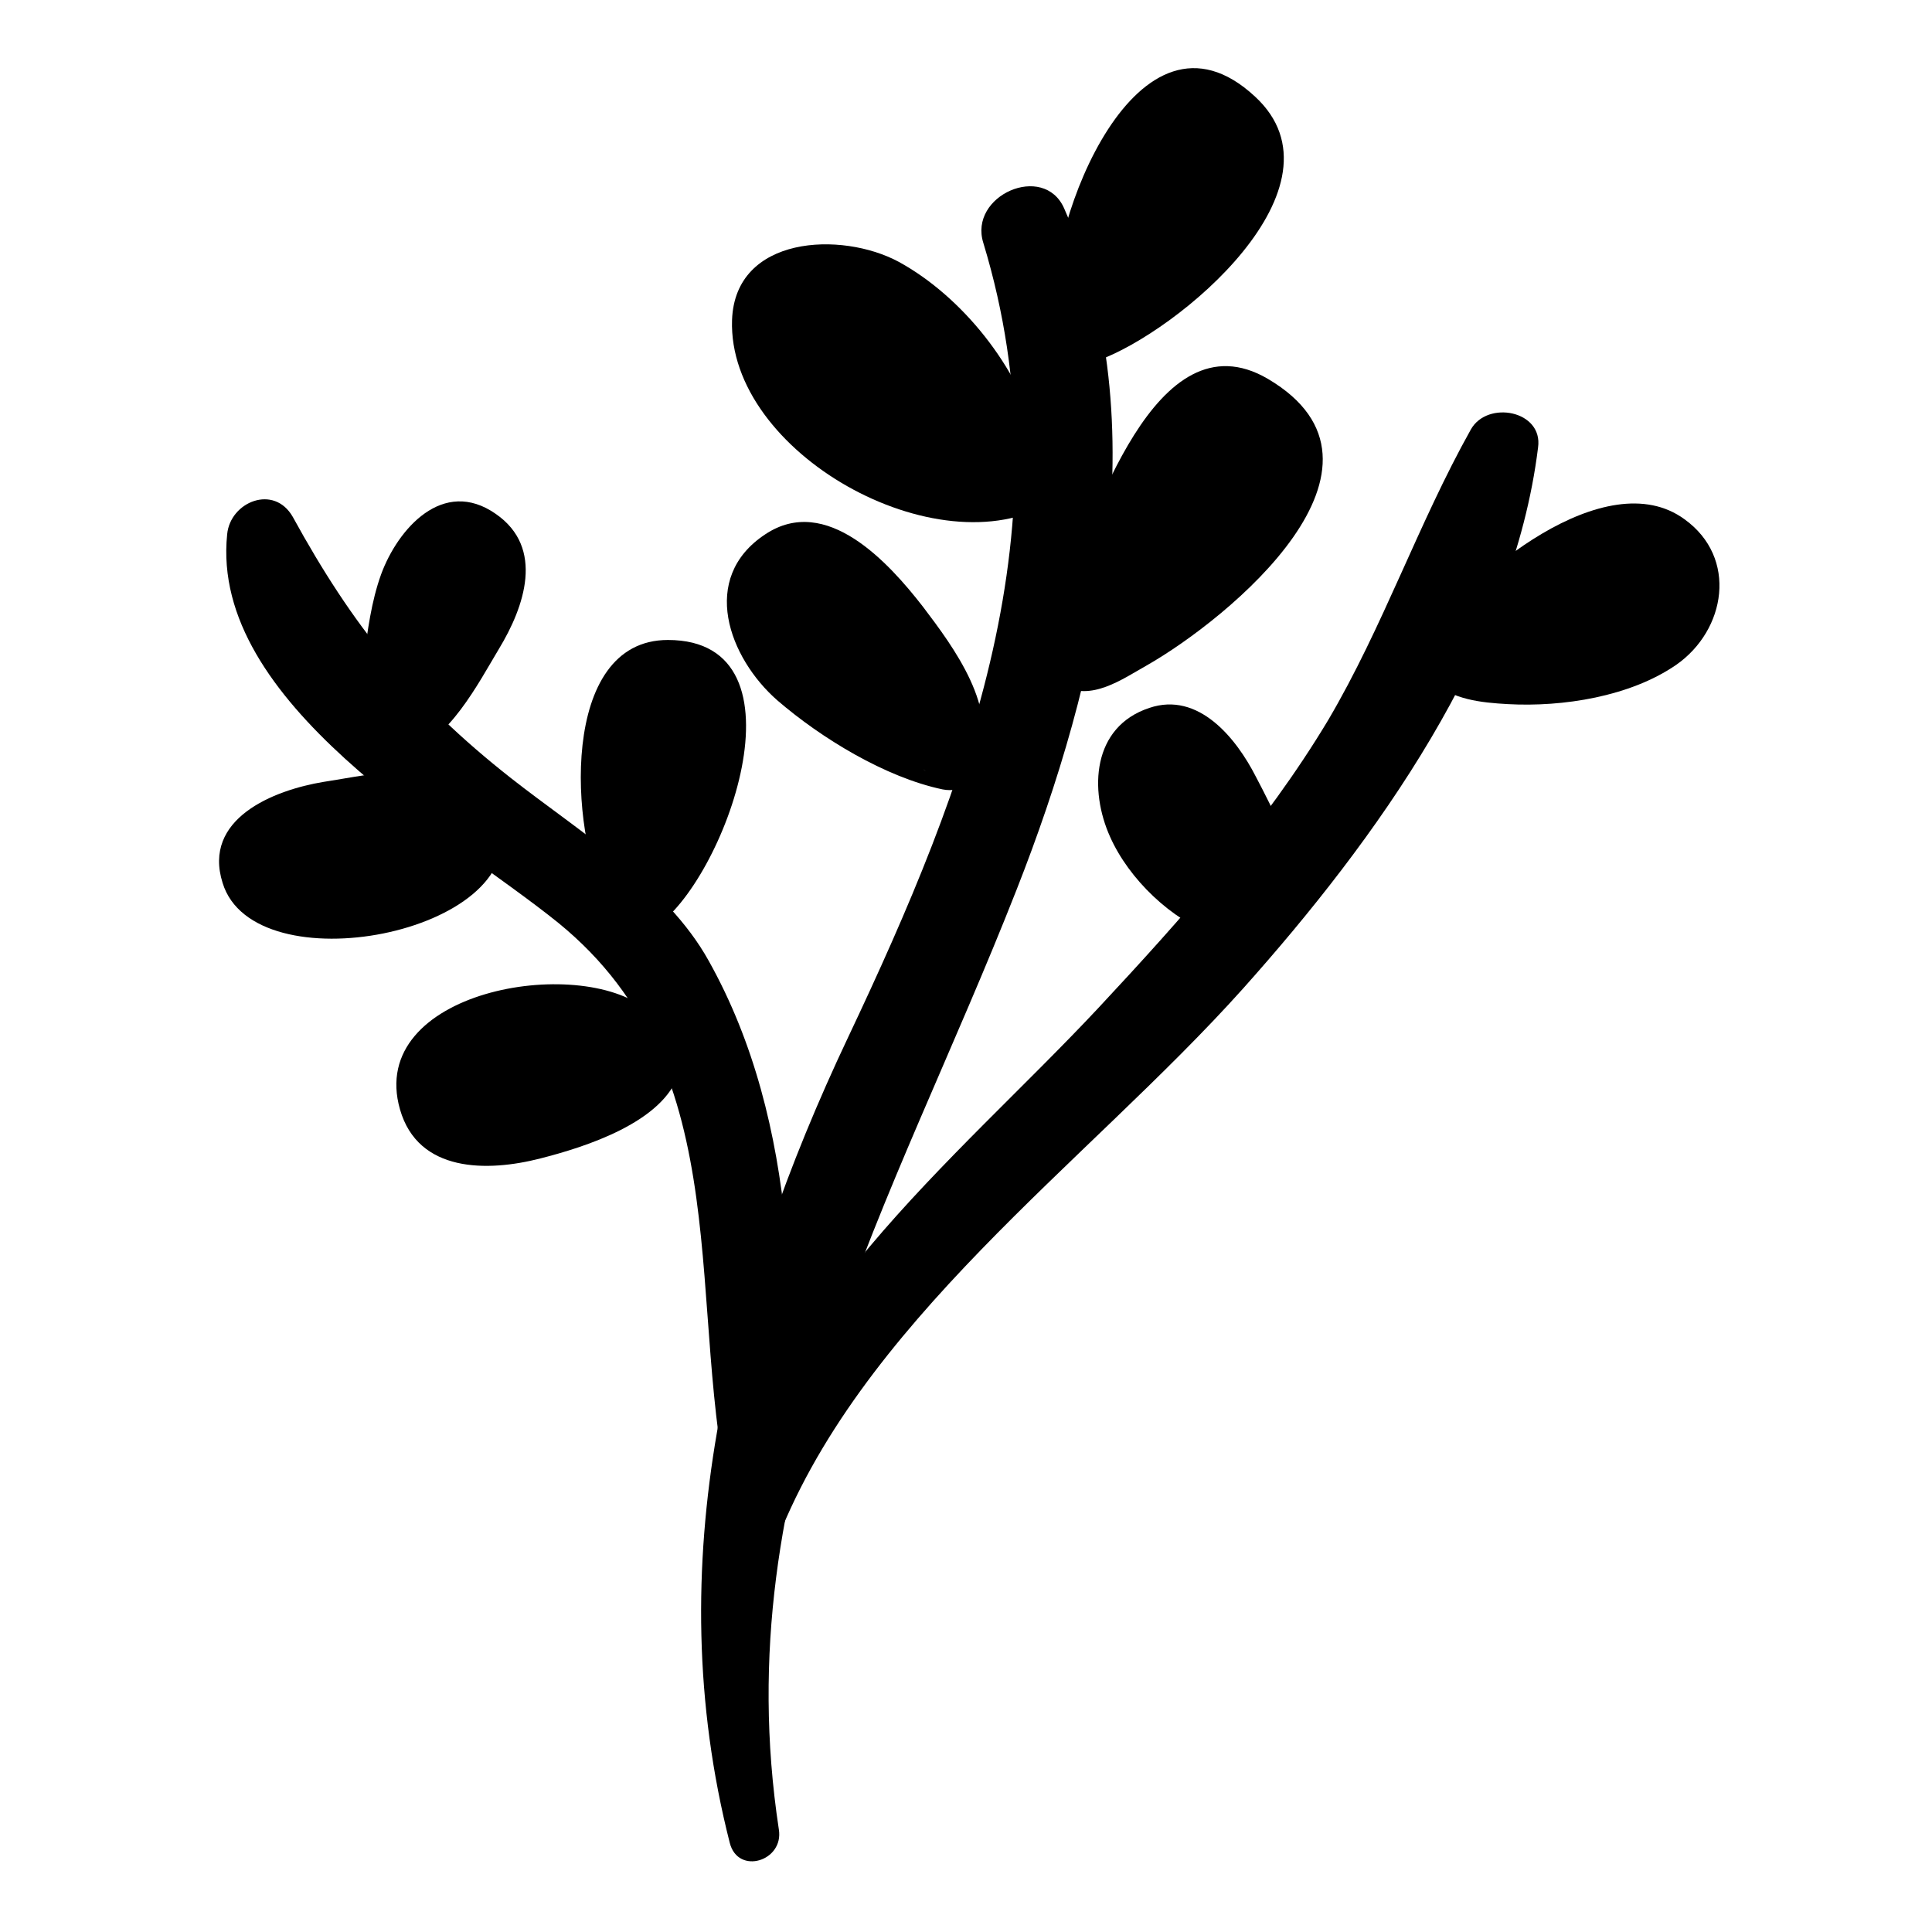
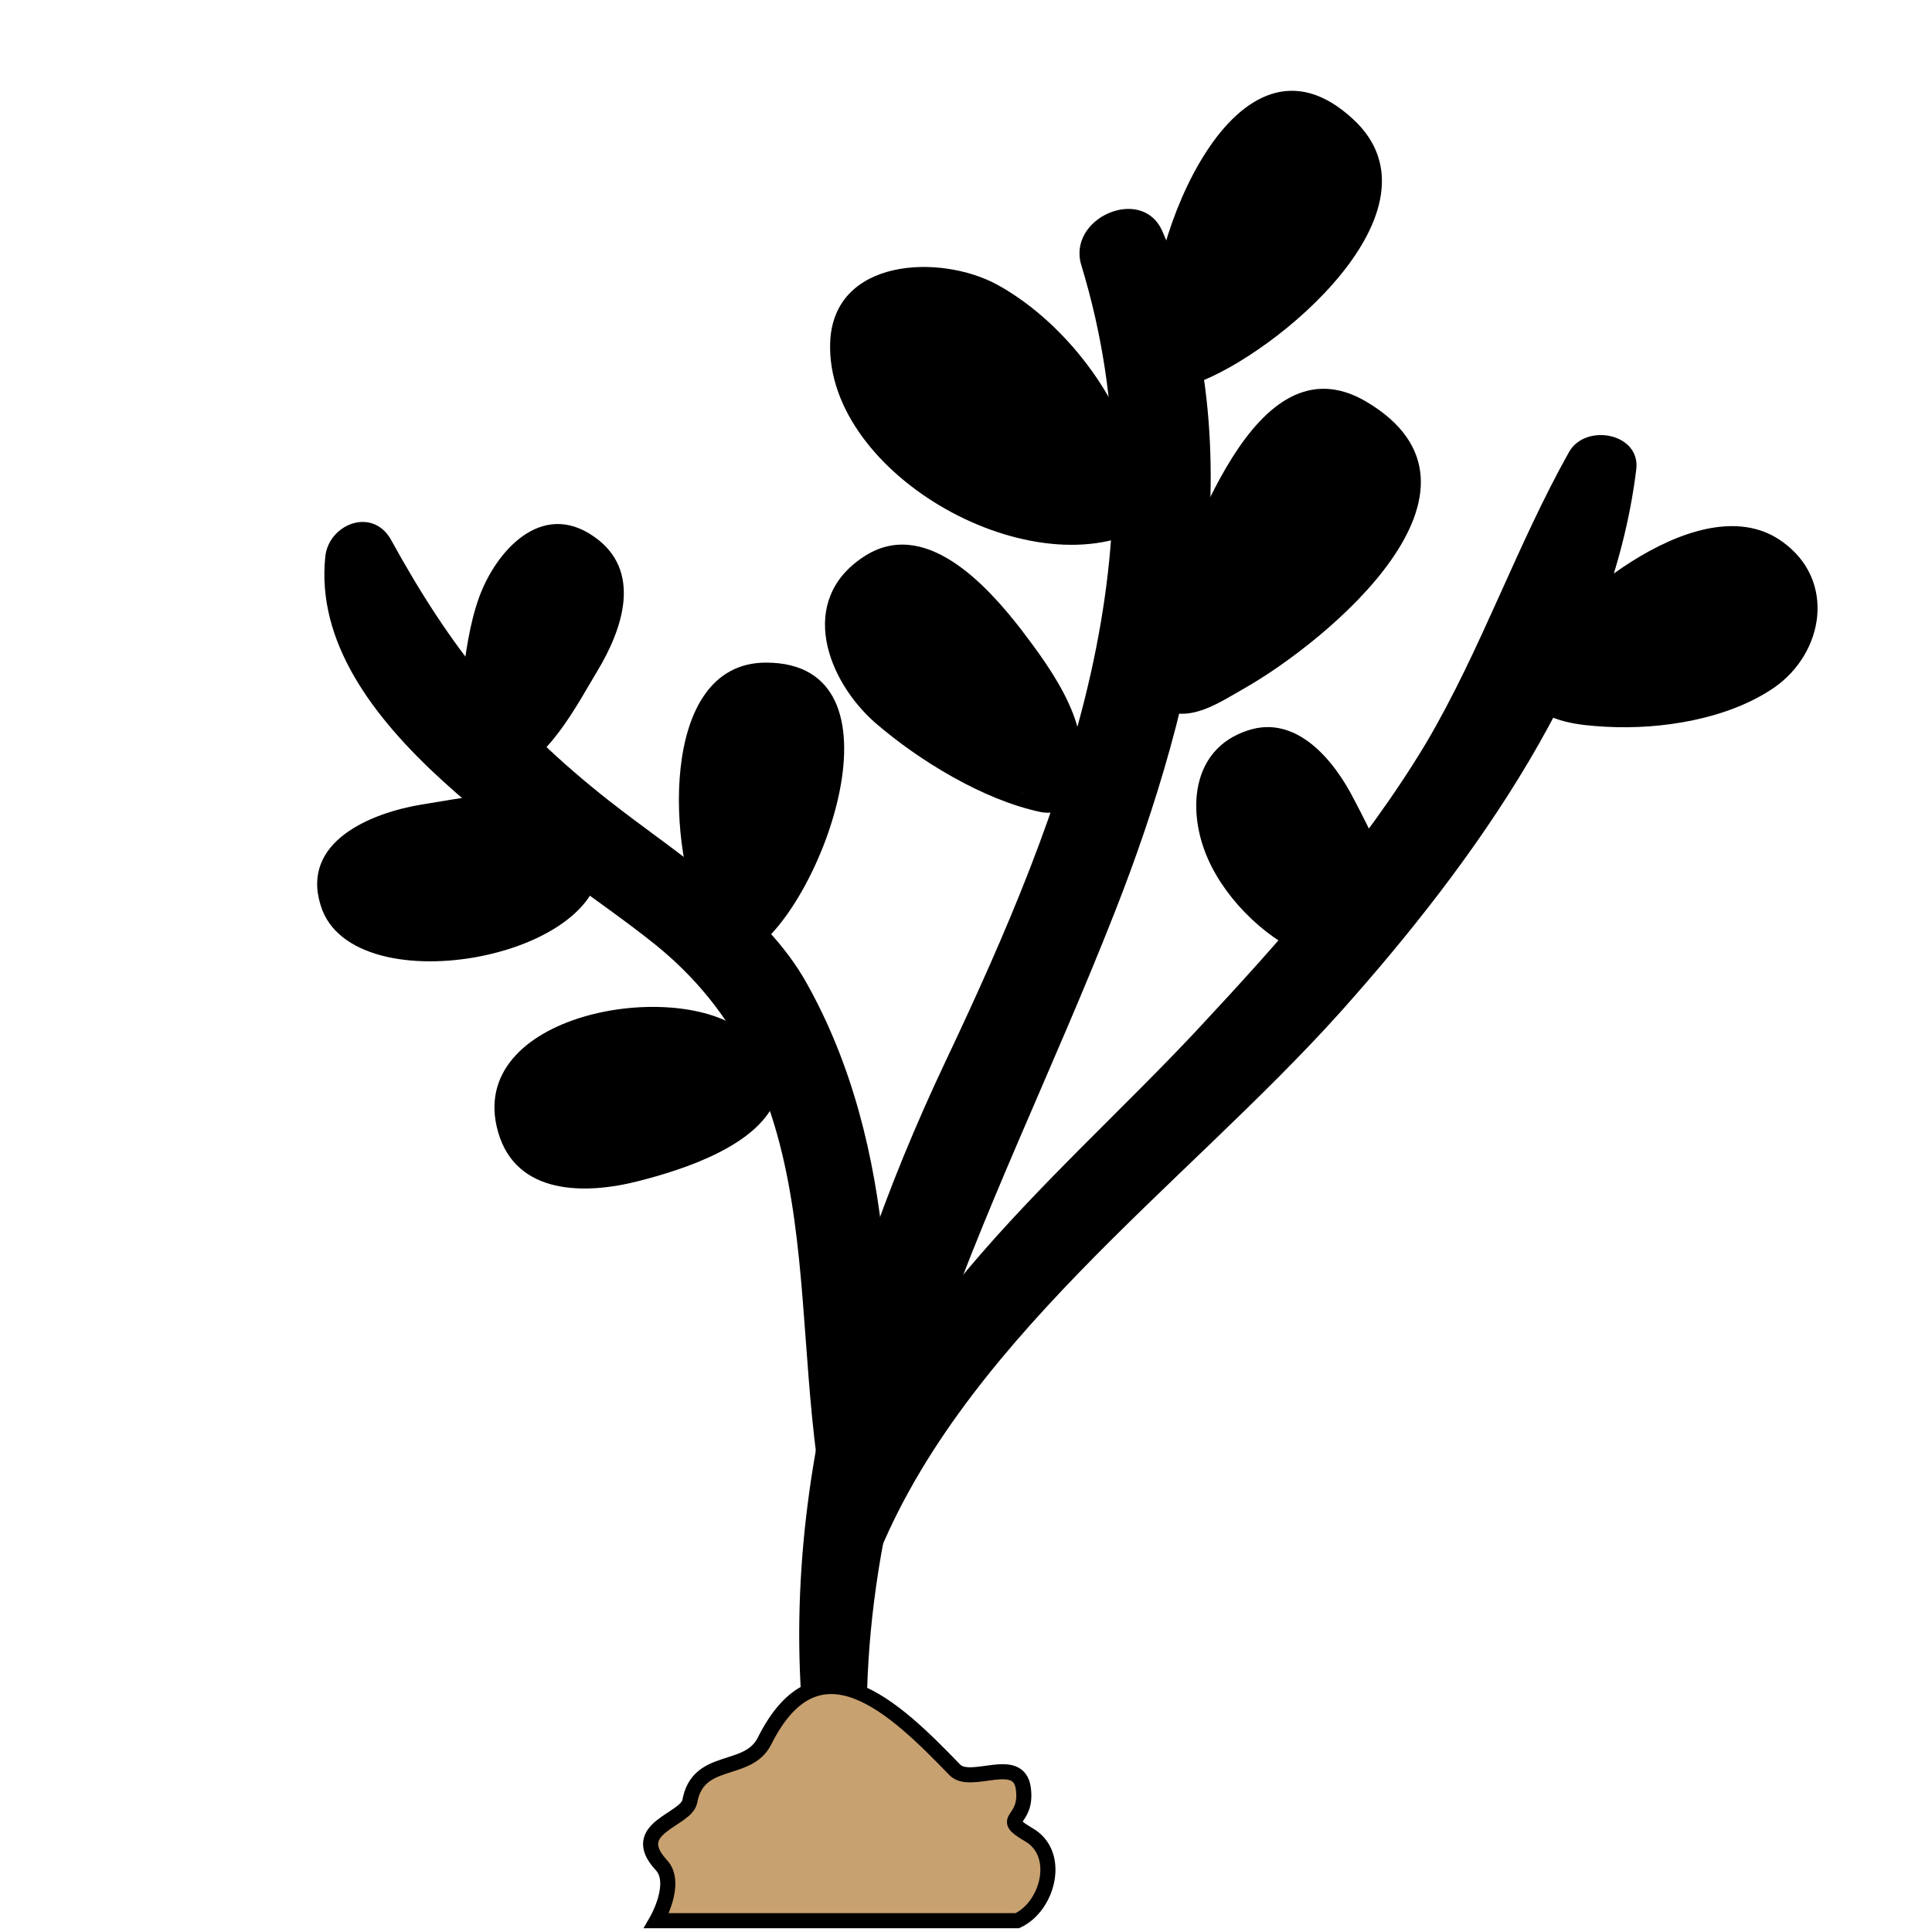
<svg xmlns="http://www.w3.org/2000/svg" version="1.2" viewBox="0 0 256 256">
-   <style />
-   <path d="m103.2 242.4c-7.1-46.7 15.2-83 31.5-124.5 10.9-27.7 18.9-61.8 6.3-90.3-2.7-6.1-12.7-1.7-10.7 4.6 11.3 37.2-2 71.6-17.9 105.2-16 33.8-25.1 69.9-15.7 106.8 1.1 4.3 7.2 2.4 6.5-1.8z" />
-   <path d="m103.9 199.6c1.8-24 2.1-50.7-10-72.3-5.6-10.1-17.3-17.2-26.2-24.2-13.1-10.3-21-20.2-28.9-34.6-2.5-4.4-8.3-2-8.7 2.3-2.3 22.4 29.3 39.7 43.9 51.5 24.5 20 16.5 51 23.1 78.2 1 3.9 6.5 2.8 6.8-0.9z" />
-   <path d="m102.5 205.3c11.1-29.9 41.5-51.2 62.2-74.3 17.6-19.7 35.8-44.9 39.1-71.7 0.7-4.9-6.7-6.3-8.9-2.4-7 12.5-11.6 26.1-18.9 38.5-8.4 14-19.4 26.3-30.5 38.2-18.9 20.2-45.3 40.8-49.7 69.9-0.7 4.4 5.1 6.1 6.7 1.8z" />
-   <path d="m51.1 94c0.6-2.4 2.4-23.8 9.5-22.6 12.5 1.2-5.9 22-7.7 24.4" />
-   <path d="m52.5 96.5c3-2.3 3.2-7.4 4-10.8 0.6-2.6 1.4-5.4 2.6-7.8 0.4-0.9 0.8-1.6 1.5-2.2-0.6 0.6 0.2 0.5-0.1 0.2-0.7-0.6-0.2-1.5-0.4-0.4-0.2 0.8-0.5 1.7-0.8 2.4-1.1 2.5-2.7 4.8-4.2 7.1-2.3 3.2-6.2 6.6-6.2 10.8 0 2.7 2.5 4.5 5 3.9 5.5-1.4 9.5-9.2 12.2-13.7 3.4-5.6 6.1-13.4-0.4-17.9-7-4.9-13 2-15.2 8-1.3 3.6-1.8 7.5-2.3 11.3-0.3 2.5-0.8 5.8 0.4 8.1 0.7 1.2 2.7 2 3.9 1z" />
-   <path d="m59.2 105.8c-2.7 0-23.5 1.3-24.9 7.4-2 8.7 24.2 6 27.5-2.7" />
-   <path d="m61.4 104.5c-2.3-4.3-14.9-1.4-18.5-0.9-6.7 1.1-16.1 4.9-13.4 13.4 4.2 13.7 40.3 6.7 36.8-7.7-0.7-3.1-4.2-4.2-6.8-2.8-1.7 0.8-2.8 2.3-4.4 3.3-2.1 1.5-4.7 2.2-7.3 2.8-2.2 0.5-4.8 0.8-7.1 0.4-3.4-0.5-0.1-0.1-1.5 1.4 3.1-3.3 10.5-3.8 14.6-4.7 2.3-0.5 9.9-0.8 7.6-5.2z" />
-   <path d="m83.8 117c-1.5-4.8-3.9-30.3 6.2-26.5 9.6 3.4-2.9 24.1-6.2 28.4" />
-   <path d="m87.8 117c-0.1-3.5-0.2-7.1-0.3-10.6-0.1-3.1-0.5-9.1 1.8-11.5-1.7 1.7-1.2-0.8-1.2 1.8 0 2.4-1.1 5-2.1 7.2-1.8 4.4-5.8 8.6-6.9 13.2-1 4.2 3.6 8.3 7.6 5.8 9.2-5.8 21.1-38.1 1.8-38.1-14.5 0-12.9 25.7-8.3 34.2 1.9 3.6 7.8 2 7.6-2z" />
-   <path d="m82.8 136.7c-4.8-2.9-24 0-24 7.2-0.5 10.1 21.6 0.5 25.4-3.4" />
-   <path d="m85.7 133.8c-9-7.4-37.2-2.5-32.7 13.2 2.4 8.4 11.6 8.3 18.6 6.5 5.9-1.5 16.4-4.8 18.4-11.4 1.5-4.6-3.1-8.3-7.4-7.4-6.3 1.4-13 9-19.6 7.2 0.5 0.2 2.5 1.8 1.8 2.5 1.3-1.3 3.5-1.9 5.1-2.4 3.3-1 8.4-2.3 11.8-1.4 3.7 1 7.3-4.1 4-6.8z" />
-   <path d="m136.6 62.2c-9.1 5.3-28.3-4.8-32.2-13.9-3.4-7.7 0.5-11.1 8.2-9.2 9.6 2.4 14.9 12.5 20.2 20.2" />
-   <path d="m135.3 57.3c-8.6 3.4-20.7-3.6-25.1-11.1q-0.6-1.2-0.8-2.6c0.2 2.1-2.1 0.9 1.5 1.7 2.8 0.7 5.1 2.5 7.1 4.5 4.5 4.3 7.2 9.9 12.3 13.6 3.6 2.6 8-1.6 7.1-5.4-2.4-9.3-9.9-18.7-18.3-23.3-7.6-4.1-21.7-3.5-22.1 7.7-0.6 17.6 27.3 33.1 42.2 24.2 4.7-2.9 1.5-11.5-3.9-9.3z" />
-   <path d="m126 100.6c-4.3-0.9-27.8-13.4-23.5-22.1 5.8-12.5 22.1 15.4 23 20.2" />
-   <path d="m127.1 96.7c-4.4-1.4-9.2-5.1-12.9-8.1-2.2-1.9-4.4-4-5.9-6.5-0.3-0.5-0.4-1.8-0.6-0.8 0.1-0.4 0.5-0.4-0.8 0.1q-0.6 0.1-1.2-0.1c1.4 0.2-0.7-0.5 0.7 0.2 1 0.6 1.4 1 2.2 1.8 2 1.9 3.6 4.1 5.1 6.4 1.6 2.3 3.1 4.7 4.6 7.1 0.6 0.9 1.1 1.9 1.7 2.8 0.4 0.4 3.6 3.4 2.3 2.3 2 1.7 5.9 2 7.2-0.9 3-7-3.1-15.2-7.2-20.6-4.5-5.8-12.8-15-20.9-9.6-8.8 5.8-4.8 16.4 1.6 22 5.8 5 14.3 10.2 21.9 11.8 5.2 1 7.3-6.3 2.2-7.9z" />
-   <path d="m143.8 80c2.9-4.8 13.9-34.1 23.6-23.1 8.6 10.6-17.8 26.4-24.5 29.8" />
-   <path d="m146.8 81.7c4-5.7 6.8-12.1 11.1-17.6 0.4-0.6 3.7-4.6 4.4-4.2 2.5 1.2-0.8 5.2-1.7 6.3-5.3 6.5-12.8 10.2-19.3 15.1-3.2 2.4-4.4 7.2-0.5 9.5 3.7 2.2 7.9-0.8 11.1-2.6 10.9-6.2 35.6-26.5 16.1-38-15-8.8-23.2 19.3-27.2 28-1.9 4.1 3.5 7.3 6 3.5z" />
-   <path d="m162.1 120.3c-4.4-2.4-15.4-13.9-10.1-19.7 6.2-7.2 13 13.5 13.9 17.8" />
-   <path d="m164.8 117.6c-2.8-2.5-5.4-5.6-7.3-8.7-0.8-1.4-1.6-2.8-1.6-4.4 0 1.1-4.1-0.8-2.4 0.2-1-0.6 0.3 0.4 0.5 0.5-0.2-0.2 0.8 1.3 1 1.7 1 1.5 1.8 3.3 2.5 5 1.2 3 1.9 6.4 3.7 9.3 3 4.9 9.7 2.5 10.2-2.8 0.5-5.1-2.7-11.1-5-15.5-2.6-5.1-7.6-11.3-14.1-9.1-7.6 2.5-8 10.9-5.2 17.1 2.5 5.6 8.1 11 14 13.1 3.5 1.3 6.5-3.9 3.7-6.4z" />
-   <path d="m191.9 86.2c2.4-3.3 26.9-22.6 30.2-9.6 2.4 10.6-24 14.4-29.8 10.1" />
-   <path d="m194.1 88.5c4.1-4.5 10.9-7.8 16.4-9.8 1-0.4 5.9-1.5 5.9-1.5 0.5 1.2 0.5 0.6-0.4 1.5-1 1.1-2.6 1.8-3.9 2.5-3.4 1.6-7.5 2.2-11.2 2.4-2.9 0.1-6.5-1.7-9.2-0.9-3.2 0.8-4.6 5.2-2 7.5 2.7 2.5 6.5 2.9 10.1 3.1 7.3 0.4 16.2-1 22.3-5.2 6.6-4.6 8.2-14.2 1.1-19.3-10.4-7.6-28.5 7.4-34.1 15.8-2 3 2.6 6.5 5 3.9z" />
-   <path d="m143.3 41c0-5.7 7.7-30.2 17.3-24.9 11.6 6.7-12.5 23.5-16.8 25.9" />
-   <path d="m146.8 42c0.7-4.7 2.9-9.5 5.1-13.7 1.2-2.3 2.6-4.4 4.4-6.2 0.5-0.5 1.1-0.8 1.6-1-0.3 0.1-0.3 0.2-0.3 0.2-0.3-0.5 0-1.6-0.3-0.2-0.1 0.4-0.8 1.6-1.2 2.2-1.5 2.3-3.8 4.3-5.9 6.1-3.3 3-7.1 5.5-10.6 8.4-4.6 3.8 0.3 11.9 5.8 10 10.7-3.8 33.8-23.1 20.9-35-15.6-14.5-27.5 16.7-26.6 28.2 0.3 3.8 6.5 5.3 7.1 1z" />
+   <path d="m116.2 245.4c-7.1-46.7 15.2-83 31.5-124.5 10.9-27.7 18.9-61.8 6.3-90.3-2.7-6.1-12.7-1.7-10.7 4.6 11.3 37.2-2 71.6-17.9 105.2-16 33.8-25.1 69.9-15.7 106.8 1.1 4.3 7.2 2.4 6.5-1.8z" />
+   <path d="m116.9 202.6c1.8-24 2.1-50.7-10-72.3-5.6-10.1-17.3-17.2-26.2-24.2-13.1-10.3-21-20.2-28.9-34.6-2.5-4.4-8.3-2-8.7 2.3-2.3 22.4 29.3 39.7 43.9 51.5 24.5 20 16.5 51 23.1 78.2 1 3.9 6.5 2.8 6.8-0.9z" />
+   <path d="m115.5 208.3c11.1-29.9 41.5-51.2 62.2-74.3 17.6-19.7 35.8-44.9 39.1-71.7 0.7-4.9-6.7-6.3-8.9-2.4-7 12.5-11.6 26.1-18.9 38.5-8.4 14-19.4 26.3-30.5 38.2-18.9 20.2-45.3 40.8-49.7 69.9-0.7 4.4 5.1 6.1 6.7 1.8z" />
+   <path d="m64.1 97c0.6-2.4 2.4-23.8 9.5-22.6 12.5 1.2-5.9 22-7.7 24.4" />
+   <path d="m65.5 99.5c3-2.3 3.2-7.4 4-10.8 0.6-2.6 1.4-5.4 2.6-7.8 0.4-0.9 0.8-1.6 1.5-2.2-0.6 0.6 0.2 0.5-0.1 0.2-0.7-0.6-0.2-1.5-0.4-0.4-0.2 0.8-0.5 1.7-0.8 2.4-1.1 2.5-2.7 4.8-4.2 7.1-2.3 3.2-6.2 6.6-6.2 10.8 0 2.7 2.5 4.5 5 3.9 5.5-1.4 9.5-9.2 12.2-13.7 3.4-5.6 6.1-13.4-0.4-17.9-7-4.9-13 2-15.2 8-1.3 3.6-1.8 7.5-2.3 11.3-0.3 2.5-0.8 5.8 0.4 8.1 0.7 1.2 2.7 2 3.9 1z" />
+   <path d="m72.2 108.8c-2.7 0-23.5 1.3-24.9 7.4-2 8.7 24.2 6 27.5-2.7" />
+   <path d="m74.4 107.5c-2.3-4.3-14.9-1.4-18.5-0.9-6.7 1.1-16.1 4.9-13.4 13.4 4.2 13.7 40.3 6.7 36.8-7.7-0.7-3.1-4.2-4.2-6.8-2.8-1.7 0.8-2.8 2.3-4.4 3.3-2.1 1.5-4.7 2.2-7.3 2.8-2.2 0.5-4.8 0.8-7.1 0.4-3.4-0.5-0.1-0.1-1.5 1.4 3.1-3.3 10.5-3.8 14.6-4.7 2.3-0.5 9.9-0.8 7.6-5.2z" />
+   <path d="m96.8 120c-1.5-4.8-3.9-30.3 6.2-26.5 9.6 3.4-2.9 24.1-6.2 28.4" />
+   <path d="m100.8 120c-0.1-3.5-0.2-7.1-0.3-10.6-0.1-3.1-0.5-9.1 1.8-11.5-1.7 1.7-1.2-0.8-1.2 1.8 0 2.4-1.1 5-2.1 7.2-1.8 4.4-5.8 8.6-6.9 13.2-1 4.2 3.6 8.3 7.6 5.8 9.2-5.8 21.1-38.1 1.8-38.1-14.5 0-12.9 25.7-8.3 34.2 1.9 3.6 7.8 2 7.6-2z" />
+   <path d="m95.8 139.7c-4.8-2.9-24 0-24 7.2-0.5 10.1 21.6 0.5 25.4-3.4" />
+   <path d="m98.7 136.8c-9-7.4-37.2-2.5-32.7 13.2 2.4 8.4 11.6 8.3 18.6 6.5 5.9-1.5 16.4-4.8 18.4-11.4 1.5-4.6-3.1-8.3-7.4-7.4-6.3 1.4-13 9-19.6 7.2 0.5 0.2 2.5 1.8 1.8 2.5 1.3-1.3 3.5-1.9 5.1-2.4 3.3-1 8.4-2.3 11.8-1.4 3.7 1 7.3-4.1 4-6.8z" />
+   <path d="m149.6 65.2c-9.1 5.3-28.3-4.8-32.2-13.9-3.4-7.7 0.5-11.1 8.2-9.2 9.6 2.4 14.9 12.5 20.2 20.2" />
+   <path d="m148.3 60.3c-8.6 3.4-20.7-3.6-25.1-11.1q-0.6-1.2-0.8-2.6c0.2 2.1-2.1 0.9 1.5 1.7 2.8 0.7 5.1 2.5 7.1 4.5 4.5 4.3 7.2 9.9 12.3 13.6 3.6 2.6 8-1.6 7.1-5.4-2.4-9.3-9.9-18.7-18.3-23.3-7.6-4.1-21.7-3.5-22.1 7.7-0.6 17.6 27.3 33.1 42.2 24.2 4.7-2.9 1.5-11.5-3.9-9.3z" />
+   <path d="m139 103.6c-4.3-0.9-27.8-13.4-23.5-22.1 5.8-12.5 22.1 15.4 23 20.2" />
+   <path d="m140.1 99.7c-4.4-1.4-9.2-5.1-12.9-8.1-2.2-1.9-4.4-4-5.9-6.5-0.3-0.5-0.4-1.8-0.6-0.8 0.1-0.4 0.5-0.4-0.8 0.1q-0.6 0.1-1.2-0.1c1.4 0.2-0.7-0.5 0.7 0.2 1 0.6 1.4 1 2.2 1.8 2 1.9 3.6 4.1 5.1 6.4 1.6 2.3 3.1 4.7 4.6 7.1 0.6 0.9 1.1 1.9 1.7 2.8 0.4 0.4 3.6 3.4 2.3 2.3 2 1.7 5.9 2 7.2-0.9 3-7-3.1-15.2-7.2-20.6-4.5-5.8-12.8-15-20.9-9.6-8.8 5.8-4.8 16.4 1.6 22 5.8 5 14.3 10.2 21.9 11.8 5.2 1 7.3-6.3 2.2-7.9z" />
+   <path d="m156.8 83c2.9-4.8 13.9-34.1 23.6-23.1 8.6 10.6-17.8 26.4-24.5 29.8" />
+   <path d="m159.8 84.7c4-5.7 6.8-12.1 11.1-17.6 0.4-0.6 3.7-4.6 4.4-4.2 2.5 1.2-0.8 5.2-1.7 6.3-5.3 6.5-12.8 10.2-19.3 15.1-3.2 2.4-4.4 7.2-0.5 9.5 3.7 2.2 7.9-0.8 11.1-2.6 10.9-6.2 35.6-26.5 16.1-38-15-8.8-23.2 19.3-27.2 28-1.9 4.1 3.5 7.3 6 3.5z" />
+   <path d="m175.1 123.3c-4.4-2.4-15.4-13.9-10.1-19.7 6.2-7.2 13 13.5 13.9 17.8" />
+   <path d="m177.8 120.6c-2.8-2.5-5.4-5.6-7.3-8.7-0.8-1.4-1.6-2.8-1.6-4.4 0 1.1-4.1-0.8-2.4 0.2-1-0.6 0.3 0.4 0.5 0.5-0.2-0.2 0.8 1.3 1 1.7 1 1.5 1.8 3.3 2.5 5 1.2 3 1.9 6.4 3.7 9.3 3 4.9 9.7 2.5 10.2-2.8 0.5-5.1-2.7-11.1-5-15.5-2.6-5.1-7.6-11.3-14.1-9.1-7.6 2.5-8 10.9-5.2 17.1 2.5 5.6 8.1 11 14 13.1 3.5 1.3 6.5-3.9 3.7-6.4z" />
+   <path d="m204.9 89.2c2.4-3.3 26.9-22.6 30.2-9.6 2.4 10.6-24 14.4-29.8 10.1" />
+   <path d="m207.1 91.5c4.1-4.5 10.9-7.8 16.4-9.8 1-0.4 5.9-1.5 5.9-1.5 0.5 1.2 0.5 0.6-0.4 1.5-1 1.1-2.6 1.8-3.9 2.5-3.4 1.6-7.5 2.2-11.2 2.4-2.9 0.1-6.5-1.7-9.2-0.9-3.2 0.8-4.6 5.2-2 7.5 2.7 2.5 6.5 2.9 10.1 3.1 7.3 0.4 16.2-1 22.3-5.2 6.6-4.6 8.2-14.2 1.1-19.3-10.4-7.6-28.5 7.4-34.1 15.8-2 3 2.6 6.5 5 3.9z" />
+   <path d="m156.3 44c0-5.7 7.7-30.2 17.3-24.9 11.6 6.7-12.5 23.5-16.8 25.9" />
+   <path d="m159.8 45c0.7-4.7 2.9-9.5 5.1-13.7 1.2-2.3 2.6-4.4 4.4-6.2 0.5-0.5 1.1-0.8 1.6-1-0.3 0.1-0.3 0.2-0.3 0.2-0.3-0.5 0-1.6-0.3-0.2-0.1 0.4-0.8 1.6-1.2 2.2-1.5 2.3-3.8 4.3-5.9 6.1-3.3 3-7.1 5.5-10.6 8.4-4.6 3.8 0.3 11.9 5.8 10 10.7-3.8 33.8-23.1 20.9-35-15.6-14.5-27.5 16.7-26.6 28.2 0.3 3.8 6.5 5.3 7.1 1z" />
+   <path d="m87 254.5h47.8c4.1-1.9 5.9-8.9 1.5-11.4-4.1-2.4-0.1-1.5-0.7-6.1-0.6-4.6-7-0.3-9.1-2.5-8-8.3-18.1-18-25.2-3.8-2.2 4.4-8.8 1.9-9.9 8-0.5 2.5-8.3 3.5-3.8 8.4 2.3 2.4-0.6 7.4-0.6 7.4z" style="fill:#c8a170;stroke:#000;stroke-miterlimit:100;stroke-width:2" />
</svg>
